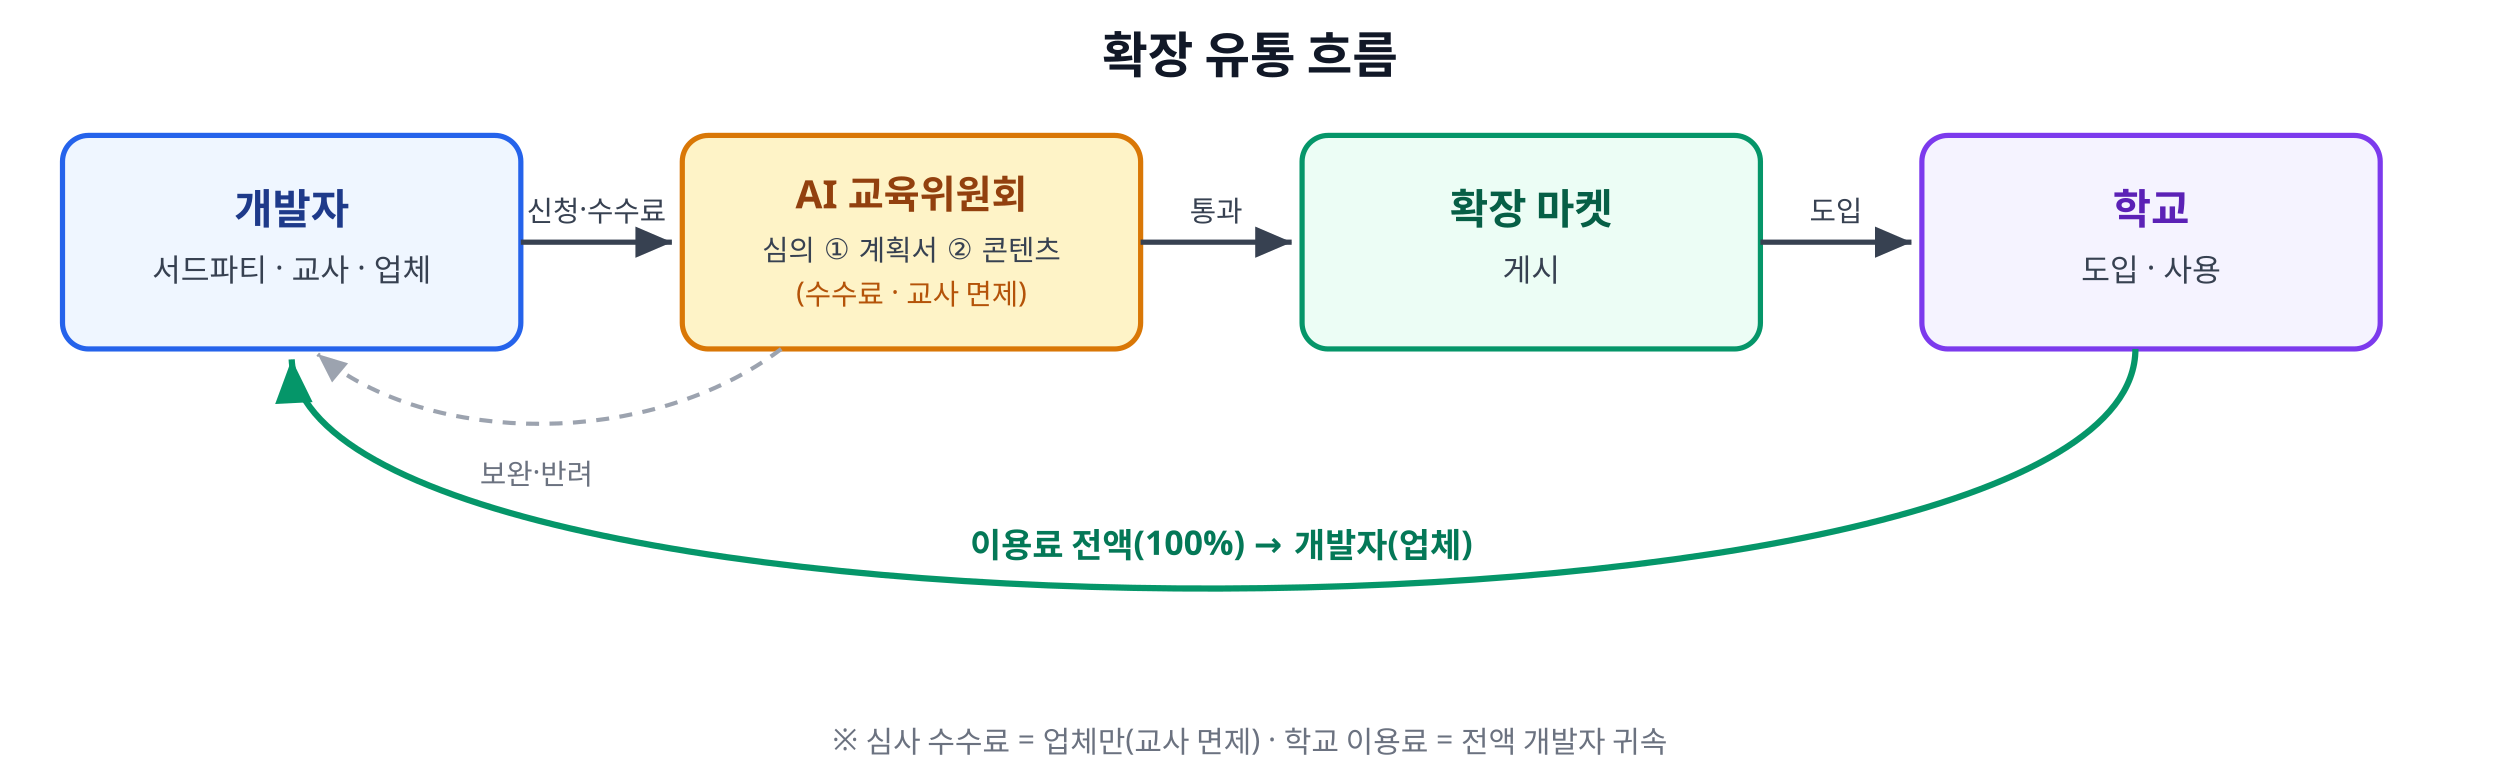
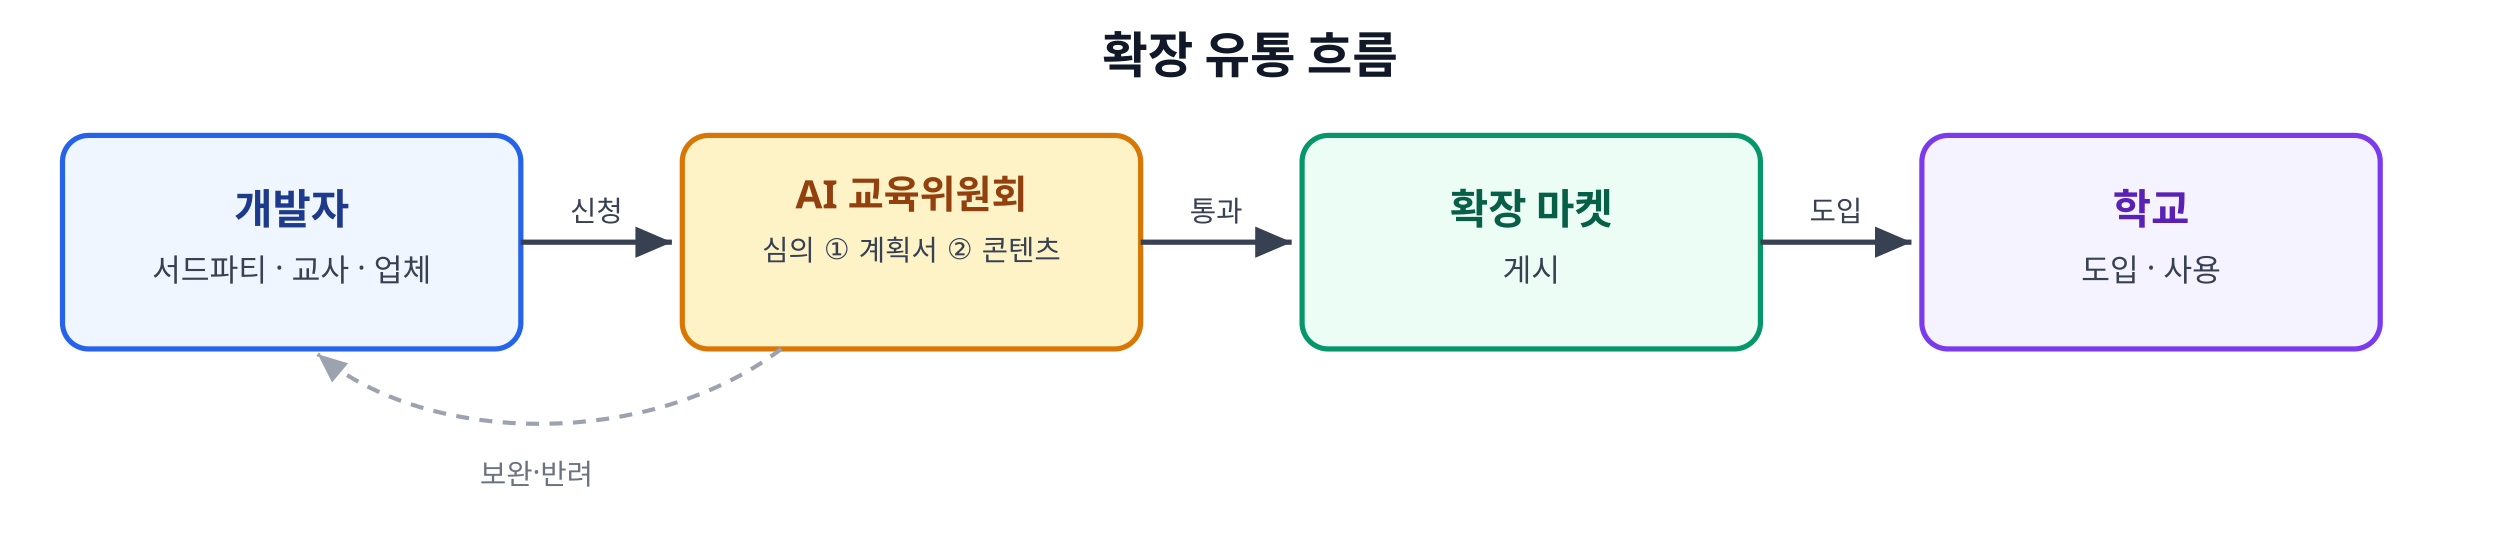
- <svg xmlns="http://www.w3.org/2000/svg" viewBox="0 0 960 300" font-family="'Malgun Gothic','맑은 고딕','Apple SD Gothic Neo',sans-serif">
+ <svg xmlns="http://www.w3.org/2000/svg" viewBox="0 0 960 210" font-family="'Malgun Gothic','맑은 고딕','Apple SD Gothic Neo',sans-serif">
  <defs>
    <marker id="ah" markerWidth="9" markerHeight="9" refX="7" refY="3" orient="auto">
      <path d="M0,0 L7,3 L0,6 Z" fill="#374151" />
    </marker>
    <marker id="ahg" markerWidth="9" markerHeight="9" refX="7" refY="3" orient="auto">
      <path d="M0,0 L7,3 L0,6 Z" fill="#9ca3af" />
    </marker>
    <marker id="ahm" markerWidth="9" markerHeight="9" refX="7" refY="3" orient="auto">
      <path d="M0,0 L7,3 L0,6 Z" fill="#059669" />
    </marker>
  </defs>
  <text x="480" y="28" text-anchor="middle" font-size="19" font-weight="bold" fill="#111827">확장 유통 흐름</text>
  <rect x="24" y="52" width="176" height="82" rx="10" fill="#eff6ff" stroke="#2563eb" stroke-width="2" />
  <text x="112" y="86" text-anchor="middle" font-size="16" font-weight="bold" fill="#1e3a8a">개발자</text>
  <text x="112" y="108" text-anchor="middle" font-size="12" fill="#374151">서드파티 · 교사 · 업체</text>
  <rect x="262" y="52" width="176" height="82" rx="10" fill="#fef3c7" stroke="#d97706" stroke-width="2" />
  <text x="350" y="80" text-anchor="middle" font-size="15" font-weight="bold" fill="#92400e">AI 교육위원회</text>
  <text x="350" y="100" text-anchor="middle" font-size="11" fill="#374151">심의 ① 계획서 ② 콘텐츠</text>
-   <text x="350" y="116" text-anchor="middle" font-size="11" fill="#b45309">(수수료 · 교사 면제)</text>
  <rect x="500" y="52" width="176" height="82" rx="10" fill="#ecfdf5" stroke="#059669" stroke-width="2" />
  <text x="588" y="86" text-anchor="middle" font-size="16" font-weight="bold" fill="#065f46">확장 마켓</text>
  <text x="588" y="108" text-anchor="middle" font-size="12" fill="#374151">게시</text>
  <rect x="738" y="52" width="176" height="82" rx="10" fill="#f5f3ff" stroke="#7c3aed" stroke-width="2" />
  <text x="826" y="86" text-anchor="middle" font-size="16" font-weight="bold" fill="#5b21b6">학교</text>
  <text x="826" y="108" text-anchor="middle" font-size="12" fill="#374151">도입 · 사용</text>
  <line x1="200" y1="93" x2="258" y2="93" stroke="#374151" stroke-width="2" marker-end="url(#ah)" />
  <line x1="438" y1="93" x2="496" y2="93" stroke="#374151" stroke-width="2" marker-end="url(#ah)" />
  <line x1="676" y1="93" x2="734" y2="93" stroke="#374151" stroke-width="2" marker-end="url(#ah)" />
-   <text x="229" y="85" text-anchor="middle" font-size="11" fill="#374151">신청·수수료</text>
+   <text x="229" y="85" text-anchor="middle" font-size="11" fill="#374151">신청</text>
  <text x="467" y="85" text-anchor="middle" font-size="11" fill="#374151">통과</text>
  <text x="705" y="85" text-anchor="middle" font-size="11" fill="#374151">도입</text>
  <path d="M300,134 C250,172 165,172 122,136" fill="none" stroke="#9ca3af" stroke-width="1.6" stroke-dasharray="5,4" marker-end="url(#ahg)" />
  <text x="206" y="186" text-anchor="middle" font-size="11" fill="#6b7280">보완·반려</text>
-   <path d="M820,134 C820,256 118,256 112,138" fill="none" stroke="#059669" stroke-width="2.4" marker-end="url(#ahm)" />
-   <text x="469" y="214" text-anchor="middle" font-size="13" font-weight="bold" fill="#047857">이용료 전액(100%) → 개발자(업체)</text>
-   <text x="480" y="288" text-anchor="middle" font-size="11.5" fill="#6b7280">※ 심사 수수료 = 업체만(교사 면제) · 학교 이용료 = 전액 개발자 귀속</text>
</svg>
